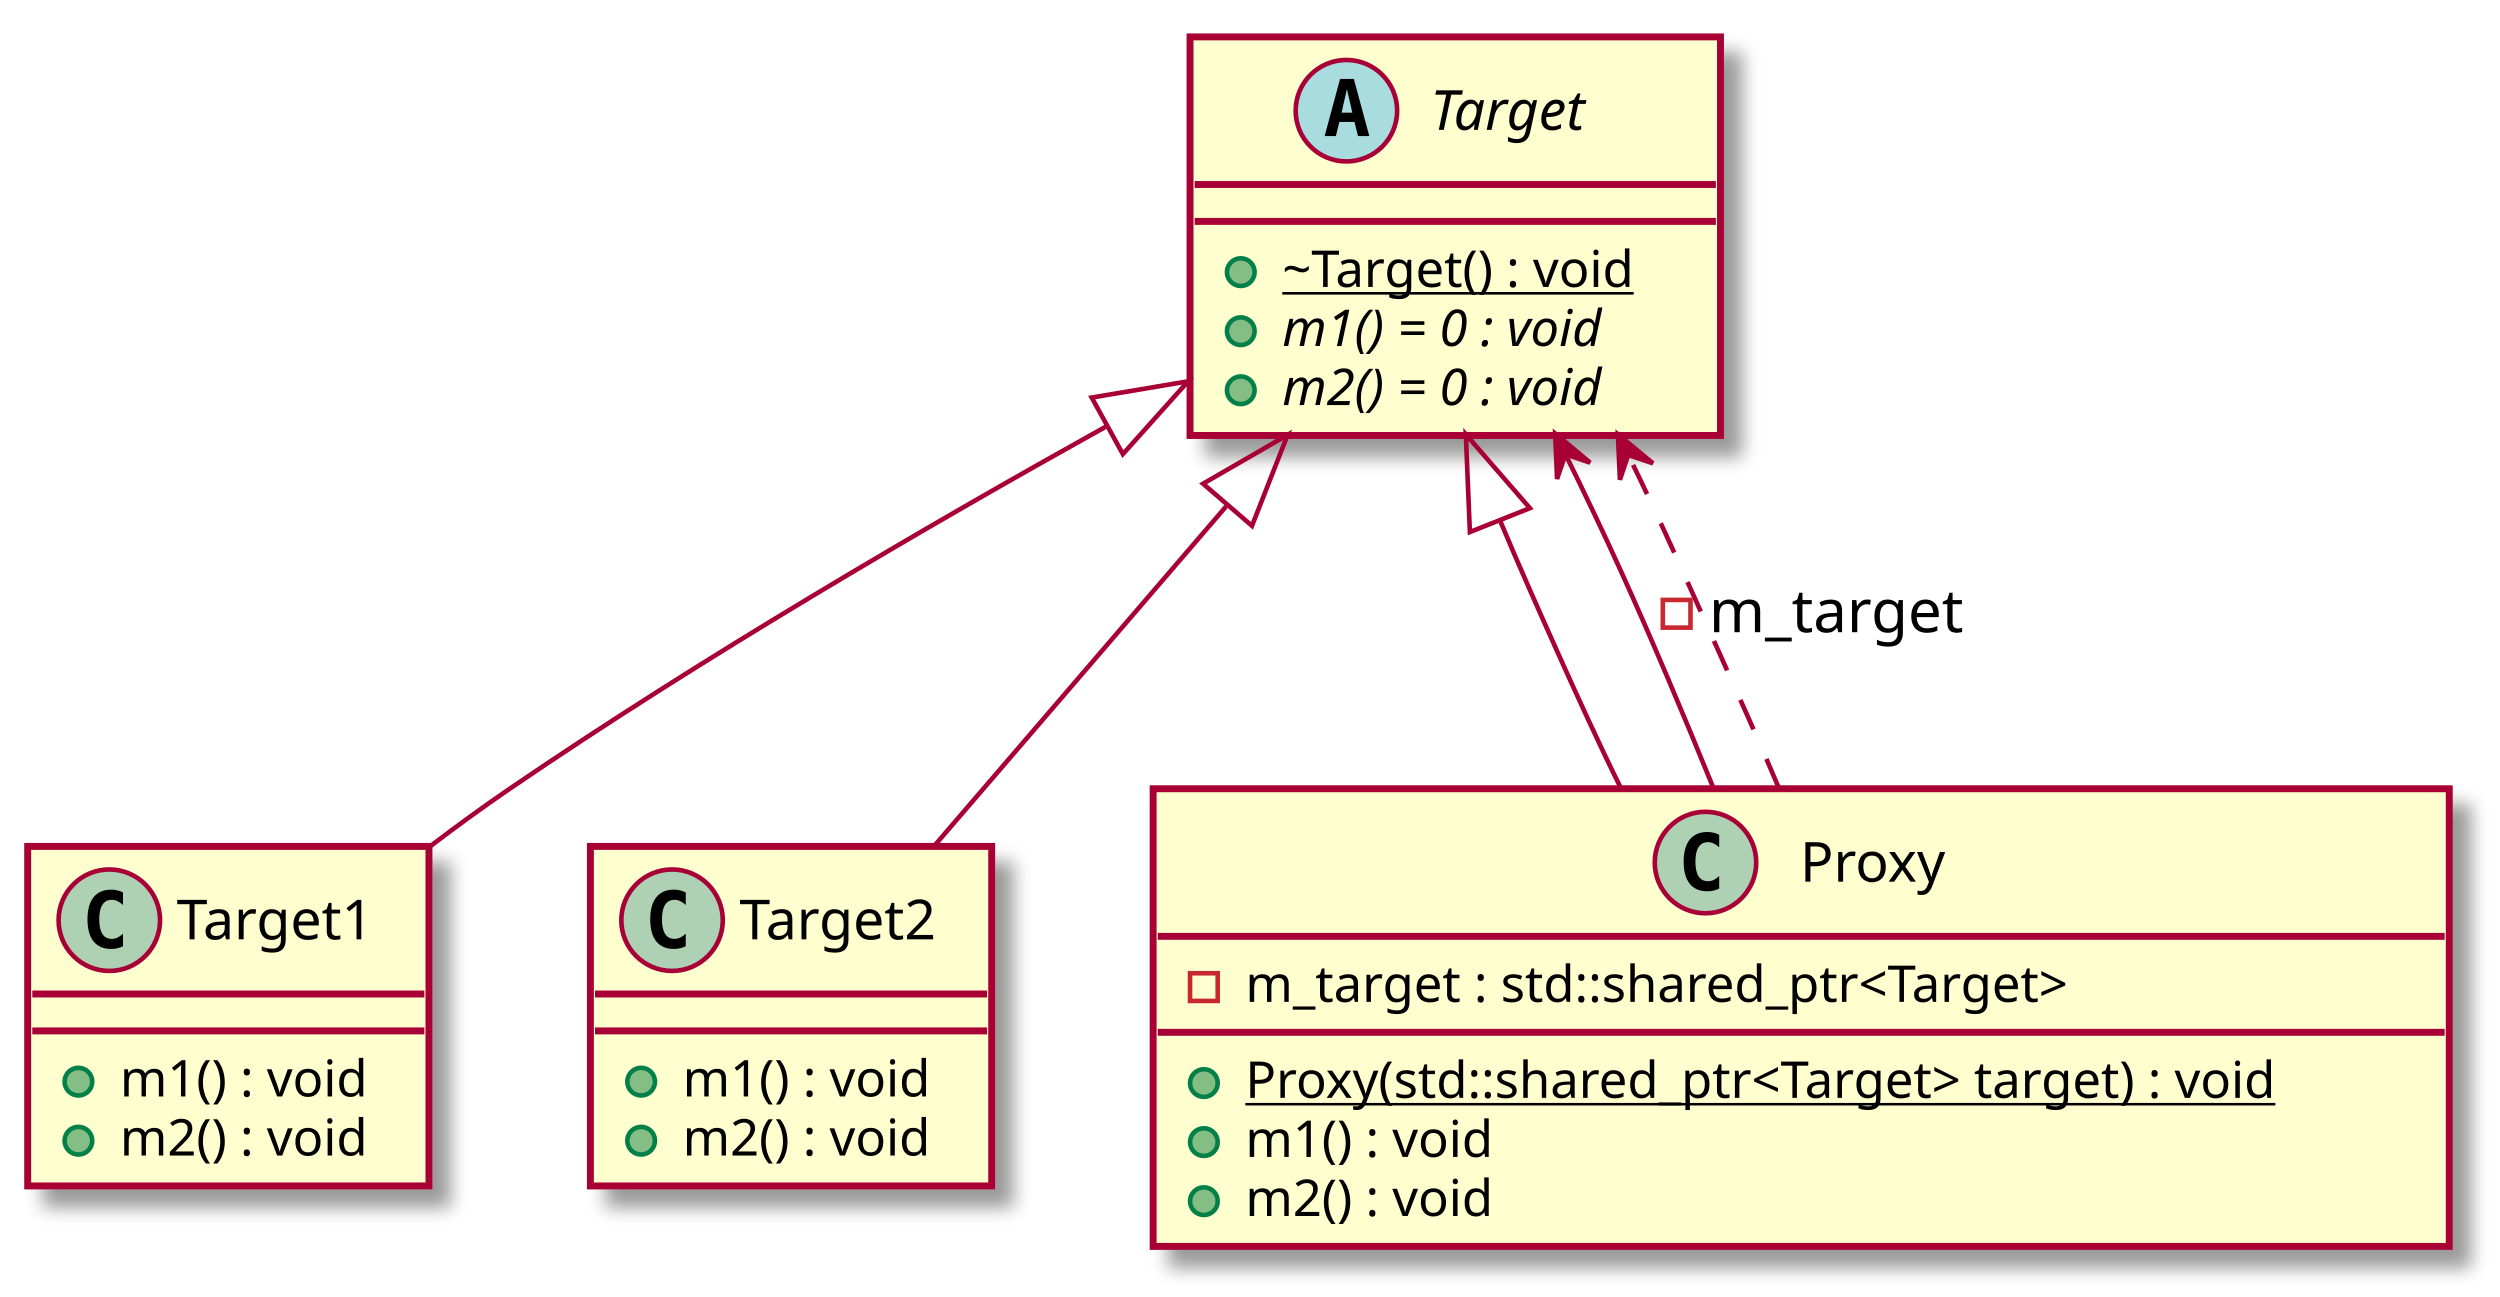
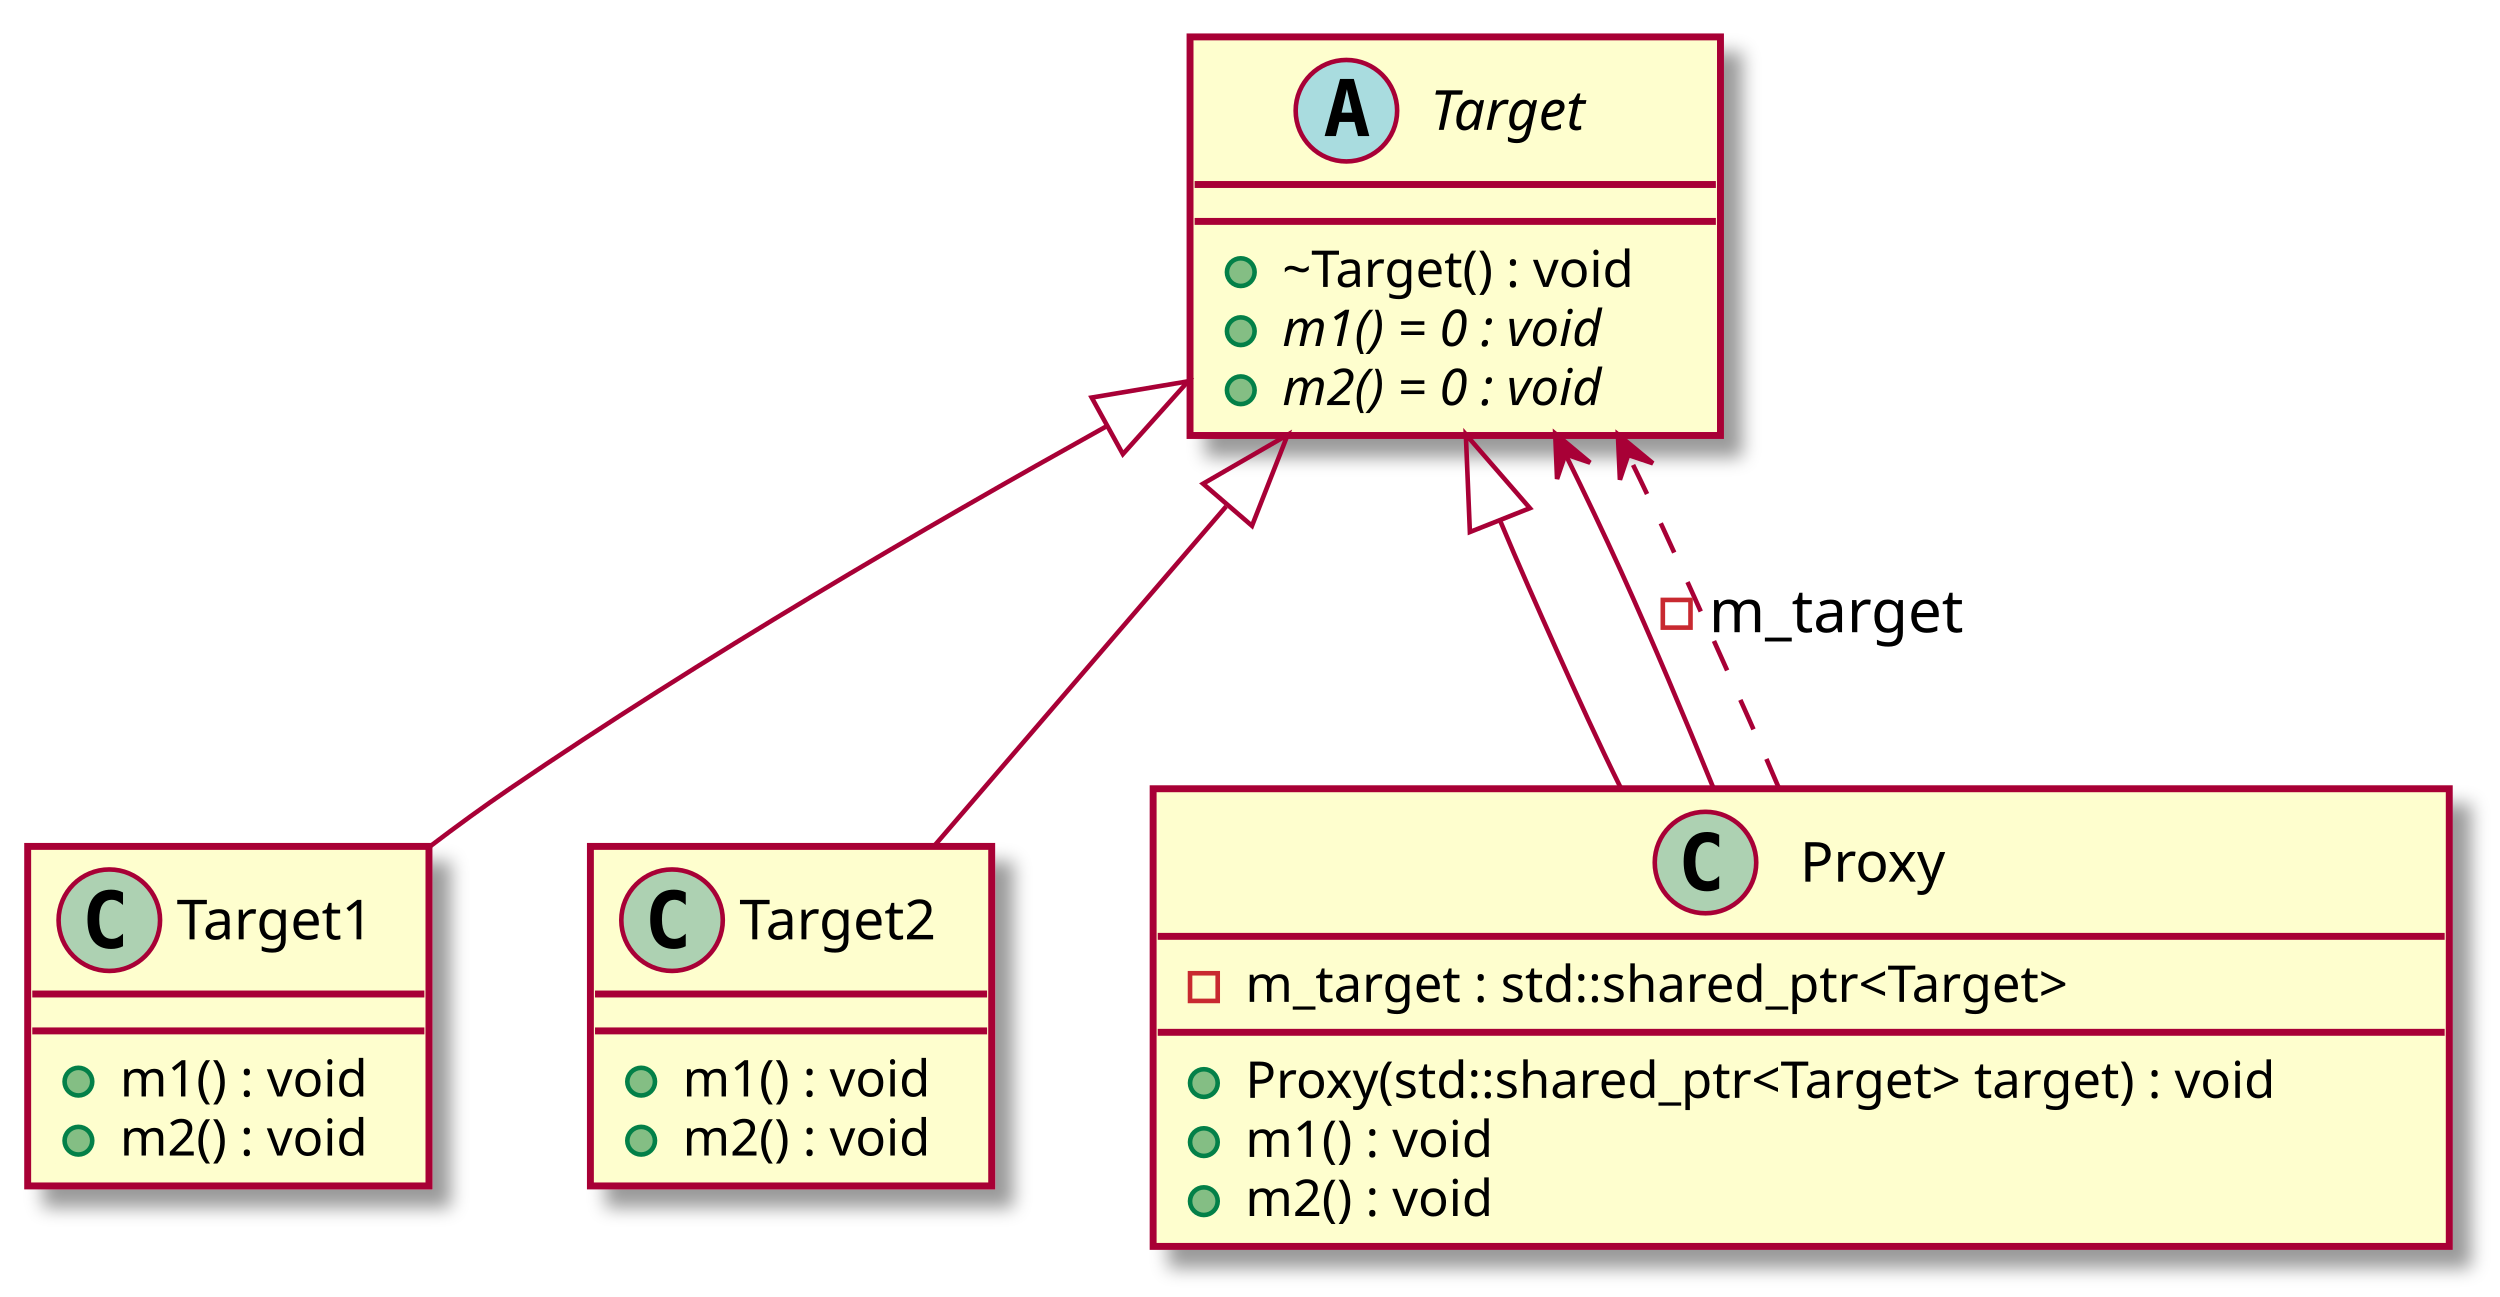
<svg xmlns="http://www.w3.org/2000/svg" xmlns:xlink="http://www.w3.org/1999/xlink" contentScriptType="application/ecmascript" contentStyleType="text/css" height="281px" preserveAspectRatio="none" style="width:542px;height:281px;" version="1.1" viewBox="0 0 542 281" width="542px" zoomAndPan="magnify">
  <defs>
-     <filter height="300%" id="f80mdzsr4taia" width="300%" x="-1" y="-1">
+     <filter height="300%" id="f165bzcytroq77" width="300%" x="-1" y="-1">
      <feGaussianBlur result="blurOut" stdDeviation="2.0" />
      <feColorMatrix in="blurOut" result="blurOut2" type="matrix" values="0 0 0 0 0 0 0 0 0 0 0 0 0 0 0 0 0 0 .4 0" />
      <feOffset dx="4.0" dy="4.0" in="blurOut2" result="blurOut3" />
      <feBlend in="SourceGraphic" in2="blurOut3" mode="normal" />
    </filter>
    <style type="text/css">a:hover { text-decoration: underline; }</style>
  </defs>
  <g>
-     <a href="https://github.com/bkryza/clang-uml/blob/fd8f13135252262867013036fec10e8cc75b3b0b/tests/t00024/t00024.cc#L6" target="_top" title="Target" xlink:actuate="onRequest" xlink:href="https://github.com/bkryza/clang-uml/blob/fd8f13135252262867013036fec10e8cc75b3b0b/tests/t00024/t00024.cc#L6" xlink:show="new" xlink:title="Target" xlink:type="simple">
-       <rect fill="#FEFECE" filter="url(#f80mdzsr4taia)" height="86.414" id="C_0000001147" style="stroke: #A80036; stroke-width: 1.5;" width="115" x="258" y="8" />
+     <a href="https://github.com/bkryza/clang-uml/blob/345619123b262df0dc04aaffdf754f32843cbfc3/tests/t00024/t00024.cc#L6" target="_top" title="Target" xlink:actuate="onRequest" xlink:href="https://github.com/bkryza/clang-uml/blob/345619123b262df0dc04aaffdf754f32843cbfc3/tests/t00024/t00024.cc#L6" xlink:show="new" xlink:title="Target" xlink:type="simple">
+       <rect fill="#FEFECE" filter="url(#f165bzcytroq77)" height="86.414" id="C_0000001147" style="stroke: #A80036; stroke-width: 1.5;" width="115" x="258" y="8" />
      <ellipse cx="291.9" cy="24" fill="#A9DCDF" rx="11" ry="11" style="stroke: #A80036; stroke-width: 1.0;" />
      <path d="M292.009,19.344 L290.853,24.422 L293.181,24.422 L292.009,19.344 Z M290.525,17.109 L293.509,17.109 L296.869,29.5 L294.416,29.5 L293.65,26.438 L290.369,26.438 L289.619,29.5 L287.181,29.5 L290.525,17.109 Z " />
      <text fill="#000000" font-family="sans-serif" font-size="12" font-style="italic" lengthAdjust="spacingAndGlyphs" textLength="41" x="310.1" y="28.154">Target</text>
      <line style="stroke: #A80036; stroke-width: 1.5;" x1="259" x2="372" y1="40" y2="40" />
      <line style="stroke: #A80036; stroke-width: 1.5;" x1="259" x2="372" y1="48" y2="48" />
    </a>
-     <a href="https://github.com/bkryza/clang-uml/blob/fd8f13135252262867013036fec10e8cc75b3b0b/tests/t00024/t00024.cc#L8" target="_top" title="~Target" xlink:actuate="onRequest" xlink:href="https://github.com/bkryza/clang-uml/blob/fd8f13135252262867013036fec10e8cc75b3b0b/tests/t00024/t00024.cc#L8" xlink:show="new" xlink:title="~Target" xlink:type="simple">
+     <a href="https://github.com/bkryza/clang-uml/blob/345619123b262df0dc04aaffdf754f32843cbfc3/tests/t00024/t00024.cc#L8" target="_top" title="~Target" xlink:actuate="onRequest" xlink:href="https://github.com/bkryza/clang-uml/blob/345619123b262df0dc04aaffdf754f32843cbfc3/tests/t00024/t00024.cc#L8" xlink:show="new" xlink:title="~Target" xlink:type="simple">
      <rect fill="#FEFECE" height="10" style="stroke: none; stroke-width: 1.0;" width="20" x="264" y="54" />
      <ellipse cx="269" cy="59" fill="#84BE84" rx="3" ry="3" style="stroke: #038048; stroke-width: 1.0;" />
    </a>
-     <a href="https://github.com/bkryza/clang-uml/blob/fd8f13135252262867013036fec10e8cc75b3b0b/tests/t00024/t00024.cc#L8" target="_top" title="~Target" xlink:actuate="onRequest" xlink:href="https://github.com/bkryza/clang-uml/blob/fd8f13135252262867013036fec10e8cc75b3b0b/tests/t00024/t00024.cc#L8" xlink:show="new" xlink:title="~Target" xlink:type="simple">
-       <text fill="#000000" font-family="sans-serif" font-size="11" lengthAdjust="spacingAndGlyphs" text-decoration="underline" textLength="89" x="278" y="62.21">~Target() : void</text>
+     <a href="https://github.com/bkryza/clang-uml/blob/345619123b262df0dc04aaffdf754f32843cbfc3/tests/t00024/t00024.cc#L8" target="_top" title="~Target" xlink:actuate="onRequest" xlink:href="https://github.com/bkryza/clang-uml/blob/345619123b262df0dc04aaffdf754f32843cbfc3/tests/t00024/t00024.cc#L8" xlink:show="new" xlink:title="~Target" xlink:type="simple">
+       <text fill="#000000" font-family="sans-serif" font-size="11" lengthAdjust="spacingAndGlyphs" textLength="89" x="278" y="62.21">~Target() : void</text>
    </a>
-     <a href="https://github.com/bkryza/clang-uml/blob/fd8f13135252262867013036fec10e8cc75b3b0b/tests/t00024/t00024.cc#L10" target="_top" title="m1" xlink:actuate="onRequest" xlink:href="https://github.com/bkryza/clang-uml/blob/fd8f13135252262867013036fec10e8cc75b3b0b/tests/t00024/t00024.cc#L10" xlink:show="new" xlink:title="m1" xlink:type="simple">
+     <a href="https://github.com/bkryza/clang-uml/blob/345619123b262df0dc04aaffdf754f32843cbfc3/tests/t00024/t00024.cc#L10" target="_top" title="m1" xlink:actuate="onRequest" xlink:href="https://github.com/bkryza/clang-uml/blob/345619123b262df0dc04aaffdf754f32843cbfc3/tests/t00024/t00024.cc#L10" xlink:show="new" xlink:title="m1" xlink:type="simple">
      <rect fill="#FEFECE" height="10" style="stroke: none; stroke-width: 1.0;" width="20" x="264" y="66.805" />
      <ellipse cx="269" cy="71.805" fill="#84BE84" rx="3" ry="3" style="stroke: #038048; stroke-width: 1.0;" />
    </a>
-     <a href="https://github.com/bkryza/clang-uml/blob/fd8f13135252262867013036fec10e8cc75b3b0b/tests/t00024/t00024.cc#L10" target="_top" title="m1" xlink:actuate="onRequest" xlink:href="https://github.com/bkryza/clang-uml/blob/fd8f13135252262867013036fec10e8cc75b3b0b/tests/t00024/t00024.cc#L10" xlink:show="new" xlink:title="m1" xlink:type="simple">
+     <a href="https://github.com/bkryza/clang-uml/blob/345619123b262df0dc04aaffdf754f32843cbfc3/tests/t00024/t00024.cc#L10" target="_top" title="m1" xlink:actuate="onRequest" xlink:href="https://github.com/bkryza/clang-uml/blob/345619123b262df0dc04aaffdf754f32843cbfc3/tests/t00024/t00024.cc#L10" xlink:show="new" xlink:title="m1" xlink:type="simple">
      <text fill="#000000" font-family="sans-serif" font-size="11" font-style="italic" lengthAdjust="spacingAndGlyphs" textLength="86" x="278" y="75.015">m1() = 0 : void</text>
    </a>
-     <a href="https://github.com/bkryza/clang-uml/blob/fd8f13135252262867013036fec10e8cc75b3b0b/tests/t00024/t00024.cc#L11" target="_top" title="m2" xlink:actuate="onRequest" xlink:href="https://github.com/bkryza/clang-uml/blob/fd8f13135252262867013036fec10e8cc75b3b0b/tests/t00024/t00024.cc#L11" xlink:show="new" xlink:title="m2" xlink:type="simple">
+     <a href="https://github.com/bkryza/clang-uml/blob/345619123b262df0dc04aaffdf754f32843cbfc3/tests/t00024/t00024.cc#L11" target="_top" title="m2" xlink:actuate="onRequest" xlink:href="https://github.com/bkryza/clang-uml/blob/345619123b262df0dc04aaffdf754f32843cbfc3/tests/t00024/t00024.cc#L11" xlink:show="new" xlink:title="m2" xlink:type="simple">
      <rect fill="#FEFECE" height="10" style="stroke: none; stroke-width: 1.0;" width="20" x="264" y="79.609" />
      <ellipse cx="269" cy="84.609" fill="#84BE84" rx="3" ry="3" style="stroke: #038048; stroke-width: 1.0;" />
    </a>
-     <a href="https://github.com/bkryza/clang-uml/blob/fd8f13135252262867013036fec10e8cc75b3b0b/tests/t00024/t00024.cc#L11" target="_top" title="m2" xlink:actuate="onRequest" xlink:href="https://github.com/bkryza/clang-uml/blob/fd8f13135252262867013036fec10e8cc75b3b0b/tests/t00024/t00024.cc#L11" xlink:show="new" xlink:title="m2" xlink:type="simple">
+     <a href="https://github.com/bkryza/clang-uml/blob/345619123b262df0dc04aaffdf754f32843cbfc3/tests/t00024/t00024.cc#L11" target="_top" title="m2" xlink:actuate="onRequest" xlink:href="https://github.com/bkryza/clang-uml/blob/345619123b262df0dc04aaffdf754f32843cbfc3/tests/t00024/t00024.cc#L11" xlink:show="new" xlink:title="m2" xlink:type="simple">
      <text fill="#000000" font-family="sans-serif" font-size="11" font-style="italic" lengthAdjust="spacingAndGlyphs" textLength="86" x="278" y="87.82">m2() = 0 : void</text>
    </a>
-     <a href="https://github.com/bkryza/clang-uml/blob/fd8f13135252262867013036fec10e8cc75b3b0b/tests/t00024/t00024.cc#L14" target="_top" title="Target1" xlink:actuate="onRequest" xlink:href="https://github.com/bkryza/clang-uml/blob/fd8f13135252262867013036fec10e8cc75b3b0b/tests/t00024/t00024.cc#L14" xlink:show="new" xlink:title="Target1" xlink:type="simple">
-       <rect fill="#FEFECE" filter="url(#f80mdzsr4taia)" height="73.609" id="C_0000001151" style="stroke: #A80036; stroke-width: 1.5;" width="87" x="6" y="183.5" />
+     <a href="https://github.com/bkryza/clang-uml/blob/345619123b262df0dc04aaffdf754f32843cbfc3/tests/t00024/t00024.cc#L14" target="_top" title="Target1" xlink:actuate="onRequest" xlink:href="https://github.com/bkryza/clang-uml/blob/345619123b262df0dc04aaffdf754f32843cbfc3/tests/t00024/t00024.cc#L14" xlink:show="new" xlink:title="Target1" xlink:type="simple">
+       <rect fill="#FEFECE" filter="url(#f165bzcytroq77)" height="73.609" id="C_0000001151" style="stroke: #A80036; stroke-width: 1.5;" width="87" x="6" y="183.5" />
      <ellipse cx="23.7" cy="199.5" fill="#ADD1B2" rx="11" ry="11" style="stroke: #A80036; stroke-width: 1.0;" />
      <path d="M26.669,205.141 Q26.091,205.438 25.45,205.578 Q24.809,205.734 24.106,205.734 Q21.606,205.734 20.278,204.094 Q18.966,202.438 18.966,199.312 Q18.966,196.188 20.278,194.531 Q21.606,192.875 24.106,192.875 Q24.809,192.875 25.45,193.031 Q26.106,193.188 26.669,193.484 L26.669,196.203 Q26.044,195.625 25.45,195.359 Q24.856,195.078 24.231,195.078 Q22.887,195.078 22.2,196.156 Q21.512,197.219 21.512,199.312 Q21.512,201.406 22.2,202.484 Q22.887,203.547 24.231,203.547 Q24.856,203.547 25.45,203.281 Q26.044,203 26.669,202.422 L26.669,205.141 Z " />
      <text fill="#000000" font-family="sans-serif" font-size="12" lengthAdjust="spacingAndGlyphs" textLength="49" x="38.3" y="203.654">Target1</text>
      <line style="stroke: #A80036; stroke-width: 1.5;" x1="7" x2="92" y1="215.5" y2="215.5" />
      <line style="stroke: #A80036; stroke-width: 1.5;" x1="7" x2="92" y1="223.5" y2="223.5" />
    </a>
-     <a href="https://github.com/bkryza/clang-uml/blob/fd8f13135252262867013036fec10e8cc75b3b0b/tests/t00024/t00024.cc#L16" target="_top" title="m1" xlink:actuate="onRequest" xlink:href="https://github.com/bkryza/clang-uml/blob/fd8f13135252262867013036fec10e8cc75b3b0b/tests/t00024/t00024.cc#L16" xlink:show="new" xlink:title="m1" xlink:type="simple">
+     <a href="https://github.com/bkryza/clang-uml/blob/345619123b262df0dc04aaffdf754f32843cbfc3/tests/t00024/t00024.cc#L16" target="_top" title="m1" xlink:actuate="onRequest" xlink:href="https://github.com/bkryza/clang-uml/blob/345619123b262df0dc04aaffdf754f32843cbfc3/tests/t00024/t00024.cc#L16" xlink:show="new" xlink:title="m1" xlink:type="simple">
      <rect fill="#FEFECE" height="10" style="stroke: none; stroke-width: 1.0;" width="20" x="12" y="229.5" />
      <ellipse cx="17" cy="234.5" fill="#84BE84" rx="3" ry="3" style="stroke: #038048; stroke-width: 1.0;" />
    </a>
-     <a href="https://github.com/bkryza/clang-uml/blob/fd8f13135252262867013036fec10e8cc75b3b0b/tests/t00024/t00024.cc#L16" target="_top" title="m1" xlink:actuate="onRequest" xlink:href="https://github.com/bkryza/clang-uml/blob/fd8f13135252262867013036fec10e8cc75b3b0b/tests/t00024/t00024.cc#L16" xlink:show="new" xlink:title="m1" xlink:type="simple">
+     <a href="https://github.com/bkryza/clang-uml/blob/345619123b262df0dc04aaffdf754f32843cbfc3/tests/t00024/t00024.cc#L16" target="_top" title="m1" xlink:actuate="onRequest" xlink:href="https://github.com/bkryza/clang-uml/blob/345619123b262df0dc04aaffdf754f32843cbfc3/tests/t00024/t00024.cc#L16" xlink:show="new" xlink:title="m1" xlink:type="simple">
      <text fill="#000000" font-family="sans-serif" font-size="11" lengthAdjust="spacingAndGlyphs" textLength="61" x="26" y="237.71">m1() : void</text>
    </a>
-     <a href="https://github.com/bkryza/clang-uml/blob/fd8f13135252262867013036fec10e8cc75b3b0b/tests/t00024/t00024.cc#L17" target="_top" title="m2" xlink:actuate="onRequest" xlink:href="https://github.com/bkryza/clang-uml/blob/fd8f13135252262867013036fec10e8cc75b3b0b/tests/t00024/t00024.cc#L17" xlink:show="new" xlink:title="m2" xlink:type="simple">
+     <a href="https://github.com/bkryza/clang-uml/blob/345619123b262df0dc04aaffdf754f32843cbfc3/tests/t00024/t00024.cc#L17" target="_top" title="m2" xlink:actuate="onRequest" xlink:href="https://github.com/bkryza/clang-uml/blob/345619123b262df0dc04aaffdf754f32843cbfc3/tests/t00024/t00024.cc#L17" xlink:show="new" xlink:title="m2" xlink:type="simple">
      <rect fill="#FEFECE" height="10" style="stroke: none; stroke-width: 1.0;" width="20" x="12" y="242.305" />
      <ellipse cx="17" cy="247.305" fill="#84BE84" rx="3" ry="3" style="stroke: #038048; stroke-width: 1.0;" />
    </a>
-     <a href="https://github.com/bkryza/clang-uml/blob/fd8f13135252262867013036fec10e8cc75b3b0b/tests/t00024/t00024.cc#L17" target="_top" title="m2" xlink:actuate="onRequest" xlink:href="https://github.com/bkryza/clang-uml/blob/fd8f13135252262867013036fec10e8cc75b3b0b/tests/t00024/t00024.cc#L17" xlink:show="new" xlink:title="m2" xlink:type="simple">
+     <a href="https://github.com/bkryza/clang-uml/blob/345619123b262df0dc04aaffdf754f32843cbfc3/tests/t00024/t00024.cc#L17" target="_top" title="m2" xlink:actuate="onRequest" xlink:href="https://github.com/bkryza/clang-uml/blob/345619123b262df0dc04aaffdf754f32843cbfc3/tests/t00024/t00024.cc#L17" xlink:show="new" xlink:title="m2" xlink:type="simple">
      <text fill="#000000" font-family="sans-serif" font-size="11" lengthAdjust="spacingAndGlyphs" textLength="61" x="26" y="250.515">m2() : void</text>
    </a>
-     <a href="https://github.com/bkryza/clang-uml/blob/fd8f13135252262867013036fec10e8cc75b3b0b/tests/t00024/t00024.cc#L20" target="_top" title="Target2" xlink:actuate="onRequest" xlink:href="https://github.com/bkryza/clang-uml/blob/fd8f13135252262867013036fec10e8cc75b3b0b/tests/t00024/t00024.cc#L20" xlink:show="new" xlink:title="Target2" xlink:type="simple">
-       <rect fill="#FEFECE" filter="url(#f80mdzsr4taia)" height="73.609" id="C_0000001155" style="stroke: #A80036; stroke-width: 1.5;" width="87" x="128" y="183.5" />
+     <a href="https://github.com/bkryza/clang-uml/blob/345619123b262df0dc04aaffdf754f32843cbfc3/tests/t00024/t00024.cc#L20" target="_top" title="Target2" xlink:actuate="onRequest" xlink:href="https://github.com/bkryza/clang-uml/blob/345619123b262df0dc04aaffdf754f32843cbfc3/tests/t00024/t00024.cc#L20" xlink:show="new" xlink:title="Target2" xlink:type="simple">
+       <rect fill="#FEFECE" filter="url(#f165bzcytroq77)" height="73.609" id="C_0000001155" style="stroke: #A80036; stroke-width: 1.5;" width="87" x="128" y="183.5" />
      <ellipse cx="145.7" cy="199.5" fill="#ADD1B2" rx="11" ry="11" style="stroke: #A80036; stroke-width: 1.0;" />
      <path d="M148.669,205.141 Q148.091,205.438 147.45,205.578 Q146.809,205.734 146.106,205.734 Q143.606,205.734 142.278,204.094 Q140.966,202.438 140.966,199.312 Q140.966,196.188 142.278,194.531 Q143.606,192.875 146.106,192.875 Q146.809,192.875 147.45,193.031 Q148.106,193.188 148.669,193.484 L148.669,196.203 Q148.044,195.625 147.45,195.359 Q146.856,195.078 146.231,195.078 Q144.887,195.078 144.2,196.156 Q143.512,197.219 143.512,199.312 Q143.512,201.406 144.2,202.484 Q144.887,203.547 146.231,203.547 Q146.856,203.547 147.45,203.281 Q148.044,203 148.669,202.422 L148.669,205.141 Z " />
      <text fill="#000000" font-family="sans-serif" font-size="12" lengthAdjust="spacingAndGlyphs" textLength="49" x="160.3" y="203.654">Target2</text>
      <line style="stroke: #A80036; stroke-width: 1.5;" x1="129" x2="214" y1="215.5" y2="215.5" />
      <line style="stroke: #A80036; stroke-width: 1.5;" x1="129" x2="214" y1="223.5" y2="223.5" />
    </a>
-     <a href="https://github.com/bkryza/clang-uml/blob/fd8f13135252262867013036fec10e8cc75b3b0b/tests/t00024/t00024.cc#L22" target="_top" title="m1" xlink:actuate="onRequest" xlink:href="https://github.com/bkryza/clang-uml/blob/fd8f13135252262867013036fec10e8cc75b3b0b/tests/t00024/t00024.cc#L22" xlink:show="new" xlink:title="m1" xlink:type="simple">
+     <a href="https://github.com/bkryza/clang-uml/blob/345619123b262df0dc04aaffdf754f32843cbfc3/tests/t00024/t00024.cc#L22" target="_top" title="m1" xlink:actuate="onRequest" xlink:href="https://github.com/bkryza/clang-uml/blob/345619123b262df0dc04aaffdf754f32843cbfc3/tests/t00024/t00024.cc#L22" xlink:show="new" xlink:title="m1" xlink:type="simple">
      <rect fill="#FEFECE" height="10" style="stroke: none; stroke-width: 1.0;" width="20" x="134" y="229.5" />
      <ellipse cx="139" cy="234.5" fill="#84BE84" rx="3" ry="3" style="stroke: #038048; stroke-width: 1.0;" />
    </a>
-     <a href="https://github.com/bkryza/clang-uml/blob/fd8f13135252262867013036fec10e8cc75b3b0b/tests/t00024/t00024.cc#L22" target="_top" title="m1" xlink:actuate="onRequest" xlink:href="https://github.com/bkryza/clang-uml/blob/fd8f13135252262867013036fec10e8cc75b3b0b/tests/t00024/t00024.cc#L22" xlink:show="new" xlink:title="m1" xlink:type="simple">
+     <a href="https://github.com/bkryza/clang-uml/blob/345619123b262df0dc04aaffdf754f32843cbfc3/tests/t00024/t00024.cc#L22" target="_top" title="m1" xlink:actuate="onRequest" xlink:href="https://github.com/bkryza/clang-uml/blob/345619123b262df0dc04aaffdf754f32843cbfc3/tests/t00024/t00024.cc#L22" xlink:show="new" xlink:title="m1" xlink:type="simple">
      <text fill="#000000" font-family="sans-serif" font-size="11" lengthAdjust="spacingAndGlyphs" textLength="61" x="148" y="237.71">m1() : void</text>
    </a>
-     <a href="https://github.com/bkryza/clang-uml/blob/fd8f13135252262867013036fec10e8cc75b3b0b/tests/t00024/t00024.cc#L23" target="_top" title="m2" xlink:actuate="onRequest" xlink:href="https://github.com/bkryza/clang-uml/blob/fd8f13135252262867013036fec10e8cc75b3b0b/tests/t00024/t00024.cc#L23" xlink:show="new" xlink:title="m2" xlink:type="simple">
+     <a href="https://github.com/bkryza/clang-uml/blob/345619123b262df0dc04aaffdf754f32843cbfc3/tests/t00024/t00024.cc#L23" target="_top" title="m2" xlink:actuate="onRequest" xlink:href="https://github.com/bkryza/clang-uml/blob/345619123b262df0dc04aaffdf754f32843cbfc3/tests/t00024/t00024.cc#L23" xlink:show="new" xlink:title="m2" xlink:type="simple">
      <rect fill="#FEFECE" height="10" style="stroke: none; stroke-width: 1.0;" width="20" x="134" y="242.305" />
      <ellipse cx="139" cy="247.305" fill="#84BE84" rx="3" ry="3" style="stroke: #038048; stroke-width: 1.0;" />
    </a>
-     <a href="https://github.com/bkryza/clang-uml/blob/fd8f13135252262867013036fec10e8cc75b3b0b/tests/t00024/t00024.cc#L23" target="_top" title="m2" xlink:actuate="onRequest" xlink:href="https://github.com/bkryza/clang-uml/blob/fd8f13135252262867013036fec10e8cc75b3b0b/tests/t00024/t00024.cc#L23" xlink:show="new" xlink:title="m2" xlink:type="simple">
+     <a href="https://github.com/bkryza/clang-uml/blob/345619123b262df0dc04aaffdf754f32843cbfc3/tests/t00024/t00024.cc#L23" target="_top" title="m2" xlink:actuate="onRequest" xlink:href="https://github.com/bkryza/clang-uml/blob/345619123b262df0dc04aaffdf754f32843cbfc3/tests/t00024/t00024.cc#L23" xlink:show="new" xlink:title="m2" xlink:type="simple">
      <text fill="#000000" font-family="sans-serif" font-size="11" lengthAdjust="spacingAndGlyphs" textLength="61" x="148" y="250.515">m2() : void</text>
    </a>
-     <a href="https://github.com/bkryza/clang-uml/blob/fd8f13135252262867013036fec10e8cc75b3b0b/tests/t00024/t00024.cc#L26" target="_top" title="Proxy" xlink:actuate="onRequest" xlink:href="https://github.com/bkryza/clang-uml/blob/fd8f13135252262867013036fec10e8cc75b3b0b/tests/t00024/t00024.cc#L26" xlink:show="new" xlink:title="Proxy" xlink:type="simple">
-       <rect fill="#FEFECE" filter="url(#f80mdzsr4taia)" height="99.219" id="C_0000001159" style="stroke: #A80036; stroke-width: 1.5;" width="281" x="250" y="171" />
+     <a href="https://github.com/bkryza/clang-uml/blob/345619123b262df0dc04aaffdf754f32843cbfc3/tests/t00024/t00024.cc#L26" target="_top" title="Proxy" xlink:actuate="onRequest" xlink:href="https://github.com/bkryza/clang-uml/blob/345619123b262df0dc04aaffdf754f32843cbfc3/tests/t00024/t00024.cc#L26" xlink:show="new" xlink:title="Proxy" xlink:type="simple">
+       <rect fill="#FEFECE" filter="url(#f165bzcytroq77)" height="99.219" id="C_0000001159" style="stroke: #A80036; stroke-width: 1.5;" width="281" x="250" y="171" />
      <ellipse cx="369.75" cy="187" fill="#ADD1B2" rx="11" ry="11" style="stroke: #A80036; stroke-width: 1.0;" />
      <path d="M372.719,192.641 Q372.141,192.938 371.5,193.078 Q370.859,193.234 370.156,193.234 Q367.656,193.234 366.328,191.594 Q365.016,189.938 365.016,186.812 Q365.016,183.688 366.328,182.031 Q367.656,180.375 370.156,180.375 Q370.859,180.375 371.5,180.531 Q372.156,180.688 372.719,180.984 L372.719,183.703 Q372.094,183.125 371.5,182.859 Q370.906,182.578 370.281,182.578 Q368.938,182.578 368.25,183.656 Q367.562,184.719 367.562,186.812 Q367.562,188.906 368.25,189.984 Q368.938,191.047 370.281,191.047 Q370.906,191.047 371.5,190.781 Q372.094,190.5 372.719,189.922 L372.719,192.641 Z " />
      <text fill="#000000" font-family="sans-serif" font-size="12" lengthAdjust="spacingAndGlyphs" textLength="33" x="390.25" y="191.154">Proxy</text>
      <line style="stroke: #A80036; stroke-width: 1.5;" x1="251" x2="530" y1="203" y2="203" />
    </a>
-     <a href="https://github.com/bkryza/clang-uml/blob/fd8f13135252262867013036fec10e8cc75b3b0b/tests/t00024/t00024.cc#L36" target="_top" title="m_target" xlink:actuate="onRequest" xlink:href="https://github.com/bkryza/clang-uml/blob/fd8f13135252262867013036fec10e8cc75b3b0b/tests/t00024/t00024.cc#L36" xlink:show="new" xlink:title="m_target" xlink:type="simple">
+     <a href="https://github.com/bkryza/clang-uml/blob/345619123b262df0dc04aaffdf754f32843cbfc3/tests/t00024/t00024.cc#L36" target="_top" title="m_target" xlink:actuate="onRequest" xlink:href="https://github.com/bkryza/clang-uml/blob/345619123b262df0dc04aaffdf754f32843cbfc3/tests/t00024/t00024.cc#L36" xlink:show="new" xlink:title="m_target" xlink:type="simple">
      <rect fill="#FEFECE" height="10" style="stroke: none; stroke-width: 1.0;" width="20" x="256" y="209" />
      <rect fill="none" height="6" style="stroke: #C82930; stroke-width: 1.0;" width="6" x="258" y="211" />
    </a>
-     <a href="https://github.com/bkryza/clang-uml/blob/fd8f13135252262867013036fec10e8cc75b3b0b/tests/t00024/t00024.cc#L36" target="_top" title="m_target" xlink:actuate="onRequest" xlink:href="https://github.com/bkryza/clang-uml/blob/fd8f13135252262867013036fec10e8cc75b3b0b/tests/t00024/t00024.cc#L36" xlink:show="new" xlink:title="m_target" xlink:type="simple">
+     <a href="https://github.com/bkryza/clang-uml/blob/345619123b262df0dc04aaffdf754f32843cbfc3/tests/t00024/t00024.cc#L36" target="_top" title="m_target" xlink:actuate="onRequest" xlink:href="https://github.com/bkryza/clang-uml/blob/345619123b262df0dc04aaffdf754f32843cbfc3/tests/t00024/t00024.cc#L36" xlink:show="new" xlink:title="m_target" xlink:type="simple">
      <text fill="#000000" font-family="sans-serif" font-size="11" lengthAdjust="spacingAndGlyphs" textLength="206" x="270" y="217.21">m_target : std::shared_ptr&lt;Target&gt;</text>
    </a>
    <line style="stroke: #A80036; stroke-width: 1.5;" x1="251" x2="530" y1="223.805" y2="223.805" />
-     <a href="https://github.com/bkryza/clang-uml/blob/fd8f13135252262867013036fec10e8cc75b3b0b/tests/t00024/t00024.cc#L28" target="_top" title="Proxy" xlink:actuate="onRequest" xlink:href="https://github.com/bkryza/clang-uml/blob/fd8f13135252262867013036fec10e8cc75b3b0b/tests/t00024/t00024.cc#L28" xlink:show="new" xlink:title="Proxy" xlink:type="simple">
+     <a href="https://github.com/bkryza/clang-uml/blob/345619123b262df0dc04aaffdf754f32843cbfc3/tests/t00024/t00024.cc#L28" target="_top" title="Proxy" xlink:actuate="onRequest" xlink:href="https://github.com/bkryza/clang-uml/blob/345619123b262df0dc04aaffdf754f32843cbfc3/tests/t00024/t00024.cc#L28" xlink:show="new" xlink:title="Proxy" xlink:type="simple">
      <rect fill="#FEFECE" height="10" style="stroke: none; stroke-width: 1.0;" width="20" x="256" y="229.805" />
      <ellipse cx="261" cy="234.805" fill="#84BE84" rx="3" ry="3" style="stroke: #038048; stroke-width: 1.0;" />
    </a>
-     <a href="https://github.com/bkryza/clang-uml/blob/fd8f13135252262867013036fec10e8cc75b3b0b/tests/t00024/t00024.cc#L28" target="_top" title="Proxy" xlink:actuate="onRequest" xlink:href="https://github.com/bkryza/clang-uml/blob/fd8f13135252262867013036fec10e8cc75b3b0b/tests/t00024/t00024.cc#L28" xlink:show="new" xlink:title="Proxy" xlink:type="simple">
-       <text fill="#000000" font-family="sans-serif" font-size="11" lengthAdjust="spacingAndGlyphs" text-decoration="underline" textLength="255" x="270" y="238.015">Proxy(std::shared_ptr&lt;Target&gt; target) : void</text>
+     <a href="https://github.com/bkryza/clang-uml/blob/345619123b262df0dc04aaffdf754f32843cbfc3/tests/t00024/t00024.cc#L28" target="_top" title="Proxy" xlink:actuate="onRequest" xlink:href="https://github.com/bkryza/clang-uml/blob/345619123b262df0dc04aaffdf754f32843cbfc3/tests/t00024/t00024.cc#L28" xlink:show="new" xlink:title="Proxy" xlink:type="simple">
+       <text fill="#000000" font-family="sans-serif" font-size="11" lengthAdjust="spacingAndGlyphs" textLength="255" x="270" y="238.015">Proxy(std::shared_ptr&lt;Target&gt; target) : void</text>
    </a>
-     <a href="https://github.com/bkryza/clang-uml/blob/fd8f13135252262867013036fec10e8cc75b3b0b/tests/t00024/t00024.cc#L32" target="_top" title="m1" xlink:actuate="onRequest" xlink:href="https://github.com/bkryza/clang-uml/blob/fd8f13135252262867013036fec10e8cc75b3b0b/tests/t00024/t00024.cc#L32" xlink:show="new" xlink:title="m1" xlink:type="simple">
+     <a href="https://github.com/bkryza/clang-uml/blob/345619123b262df0dc04aaffdf754f32843cbfc3/tests/t00024/t00024.cc#L32" target="_top" title="m1" xlink:actuate="onRequest" xlink:href="https://github.com/bkryza/clang-uml/blob/345619123b262df0dc04aaffdf754f32843cbfc3/tests/t00024/t00024.cc#L32" xlink:show="new" xlink:title="m1" xlink:type="simple">
      <rect fill="#FEFECE" height="10" style="stroke: none; stroke-width: 1.0;" width="20" x="256" y="242.609" />
      <ellipse cx="261" cy="247.609" fill="#84BE84" rx="3" ry="3" style="stroke: #038048; stroke-width: 1.0;" />
    </a>
-     <a href="https://github.com/bkryza/clang-uml/blob/fd8f13135252262867013036fec10e8cc75b3b0b/tests/t00024/t00024.cc#L32" target="_top" title="m1" xlink:actuate="onRequest" xlink:href="https://github.com/bkryza/clang-uml/blob/fd8f13135252262867013036fec10e8cc75b3b0b/tests/t00024/t00024.cc#L32" xlink:show="new" xlink:title="m1" xlink:type="simple">
+     <a href="https://github.com/bkryza/clang-uml/blob/345619123b262df0dc04aaffdf754f32843cbfc3/tests/t00024/t00024.cc#L32" target="_top" title="m1" xlink:actuate="onRequest" xlink:href="https://github.com/bkryza/clang-uml/blob/345619123b262df0dc04aaffdf754f32843cbfc3/tests/t00024/t00024.cc#L32" xlink:show="new" xlink:title="m1" xlink:type="simple">
      <text fill="#000000" font-family="sans-serif" font-size="11" lengthAdjust="spacingAndGlyphs" textLength="61" x="270" y="250.82">m1() : void</text>
    </a>
-     <a href="https://github.com/bkryza/clang-uml/blob/fd8f13135252262867013036fec10e8cc75b3b0b/tests/t00024/t00024.cc#L33" target="_top" title="m2" xlink:actuate="onRequest" xlink:href="https://github.com/bkryza/clang-uml/blob/fd8f13135252262867013036fec10e8cc75b3b0b/tests/t00024/t00024.cc#L33" xlink:show="new" xlink:title="m2" xlink:type="simple">
+     <a href="https://github.com/bkryza/clang-uml/blob/345619123b262df0dc04aaffdf754f32843cbfc3/tests/t00024/t00024.cc#L33" target="_top" title="m2" xlink:actuate="onRequest" xlink:href="https://github.com/bkryza/clang-uml/blob/345619123b262df0dc04aaffdf754f32843cbfc3/tests/t00024/t00024.cc#L33" xlink:show="new" xlink:title="m2" xlink:type="simple">
      <rect fill="#FEFECE" height="10" style="stroke: none; stroke-width: 1.0;" width="20" x="256" y="255.414" />
      <ellipse cx="261" cy="260.414" fill="#84BE84" rx="3" ry="3" style="stroke: #038048; stroke-width: 1.0;" />
    </a>
-     <a href="https://github.com/bkryza/clang-uml/blob/fd8f13135252262867013036fec10e8cc75b3b0b/tests/t00024/t00024.cc#L33" target="_top" title="m2" xlink:actuate="onRequest" xlink:href="https://github.com/bkryza/clang-uml/blob/fd8f13135252262867013036fec10e8cc75b3b0b/tests/t00024/t00024.cc#L33" xlink:show="new" xlink:title="m2" xlink:type="simple">
+     <a href="https://github.com/bkryza/clang-uml/blob/345619123b262df0dc04aaffdf754f32843cbfc3/tests/t00024/t00024.cc#L33" target="_top" title="m2" xlink:actuate="onRequest" xlink:href="https://github.com/bkryza/clang-uml/blob/345619123b262df0dc04aaffdf754f32843cbfc3/tests/t00024/t00024.cc#L33" xlink:show="new" xlink:title="m2" xlink:type="simple">
      <text fill="#000000" font-family="sans-serif" font-size="11" lengthAdjust="spacingAndGlyphs" textLength="61" x="270" y="263.625">m2() : void</text>
    </a>
    <path d="M239.88,92.42 C200.47,114.35 151.97,142.7 110.5,171 C104.8,174.89 98.95,179.15 93.24,183.49 " fill="none" id="C_0000001147&lt;-C_0000001151" style="stroke: #A80036; stroke-width: 1.0;" />
    <polygon fill="none" points="236.68,86.19,257.58,82.67,243.44,98.45,236.68,86.19" style="stroke: #A80036; stroke-width: 1.0;" />
    <path d="M265.83,109.78 C244.79,134.25 220.92,162.02 202.46,183.49 " fill="none" id="C_0000001147&lt;-C_0000001155" style="stroke: #A80036; stroke-width: 1.0;" />
    <polygon fill="none" points="260.82,104.87,279.16,94.27,271.43,114,260.82,104.87" style="stroke: #A80036; stroke-width: 1.0;" />
    <path d="M385.71,170.98 C381.56,161.08 376.86,150.71 372.5,141 C366.36,127.31 359.78,112.39 353.05,98.74 " fill="none" id="C_0000001159-&gt;C_0000001147" style="stroke: #A80036; stroke-width: 1.0; stroke-dasharray: 7.0,7.0;" />
    <polygon fill="#A80036" points="350.76,94.17,351.195,104.009,352.99,98.645,358.355,100.441,350.76,94.17" style="stroke: #A80036; stroke-width: 1.0;" />
    <path d="M371.37,170.61 C365.25,155.56 358.3,139.01 351.5,124 C347.75,115.73 343.59,107.02 339.46,98.63 " fill="none" id="C_0000001159-&gt;C_0000001147-1" style="stroke: #A80036; stroke-width: 1.0;" />
    <polygon fill="#A80036" points="337.17,94,337.567,103.841,339.383,98.484,344.74,100.3,337.17,94" style="stroke: #A80036; stroke-width: 1.0;" />
    <rect fill="none" height="6" style="stroke: #C82930; stroke-width: 1.0;" width="6" x="360.5" y="130.066" />
    <text fill="#000000" font-family="sans-serif" font-size="13" lengthAdjust="spacingAndGlyphs" textLength="59" x="370.5" y="137.067">m_target</text>
    <path d="M325.26,112.97 C329.19,122.37 333.44,131.95 337.5,141 C341.86,150.71 346.56,161.08 351.46,170.98 " fill="none" id="C_0000001147&lt;-C_0000001159" style="stroke: #A80036; stroke-width: 1.0;" />
    <polygon fill="none" points="318.67,115.34,317.79,94.17,331.68,110.17,318.67,115.34" style="stroke: #A80036; stroke-width: 1.0;" />
  </g>
</svg>
